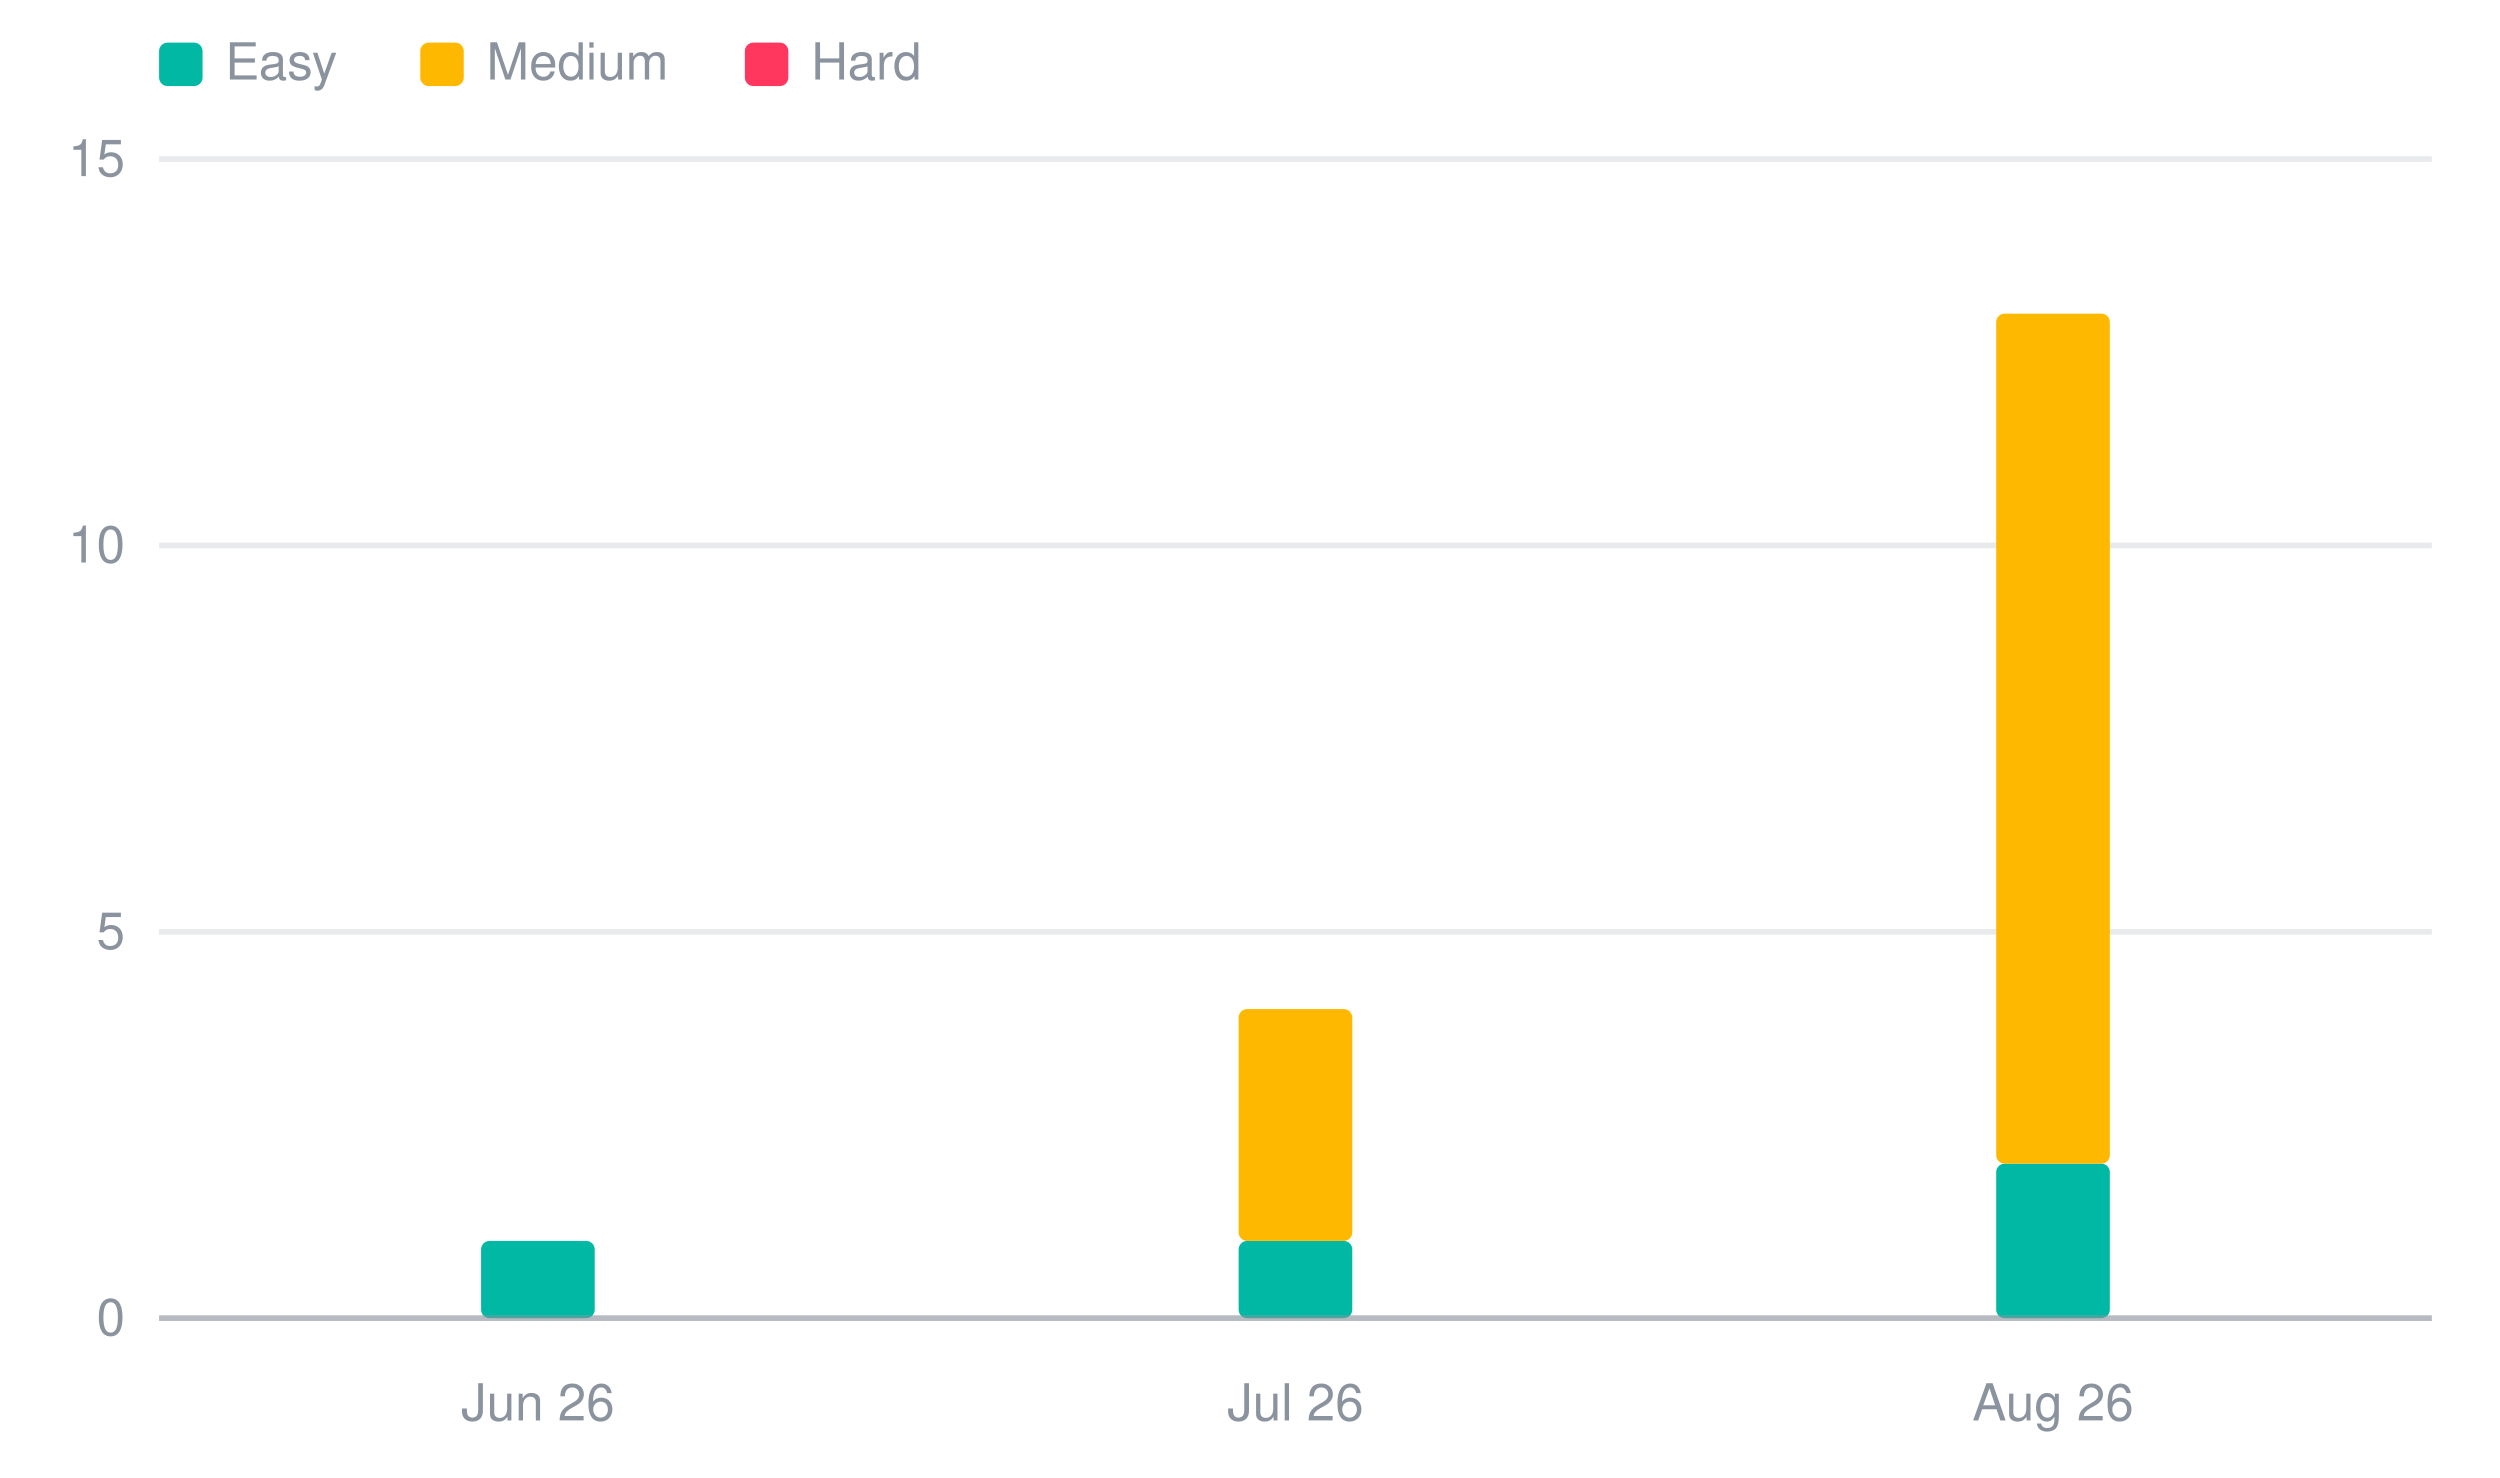
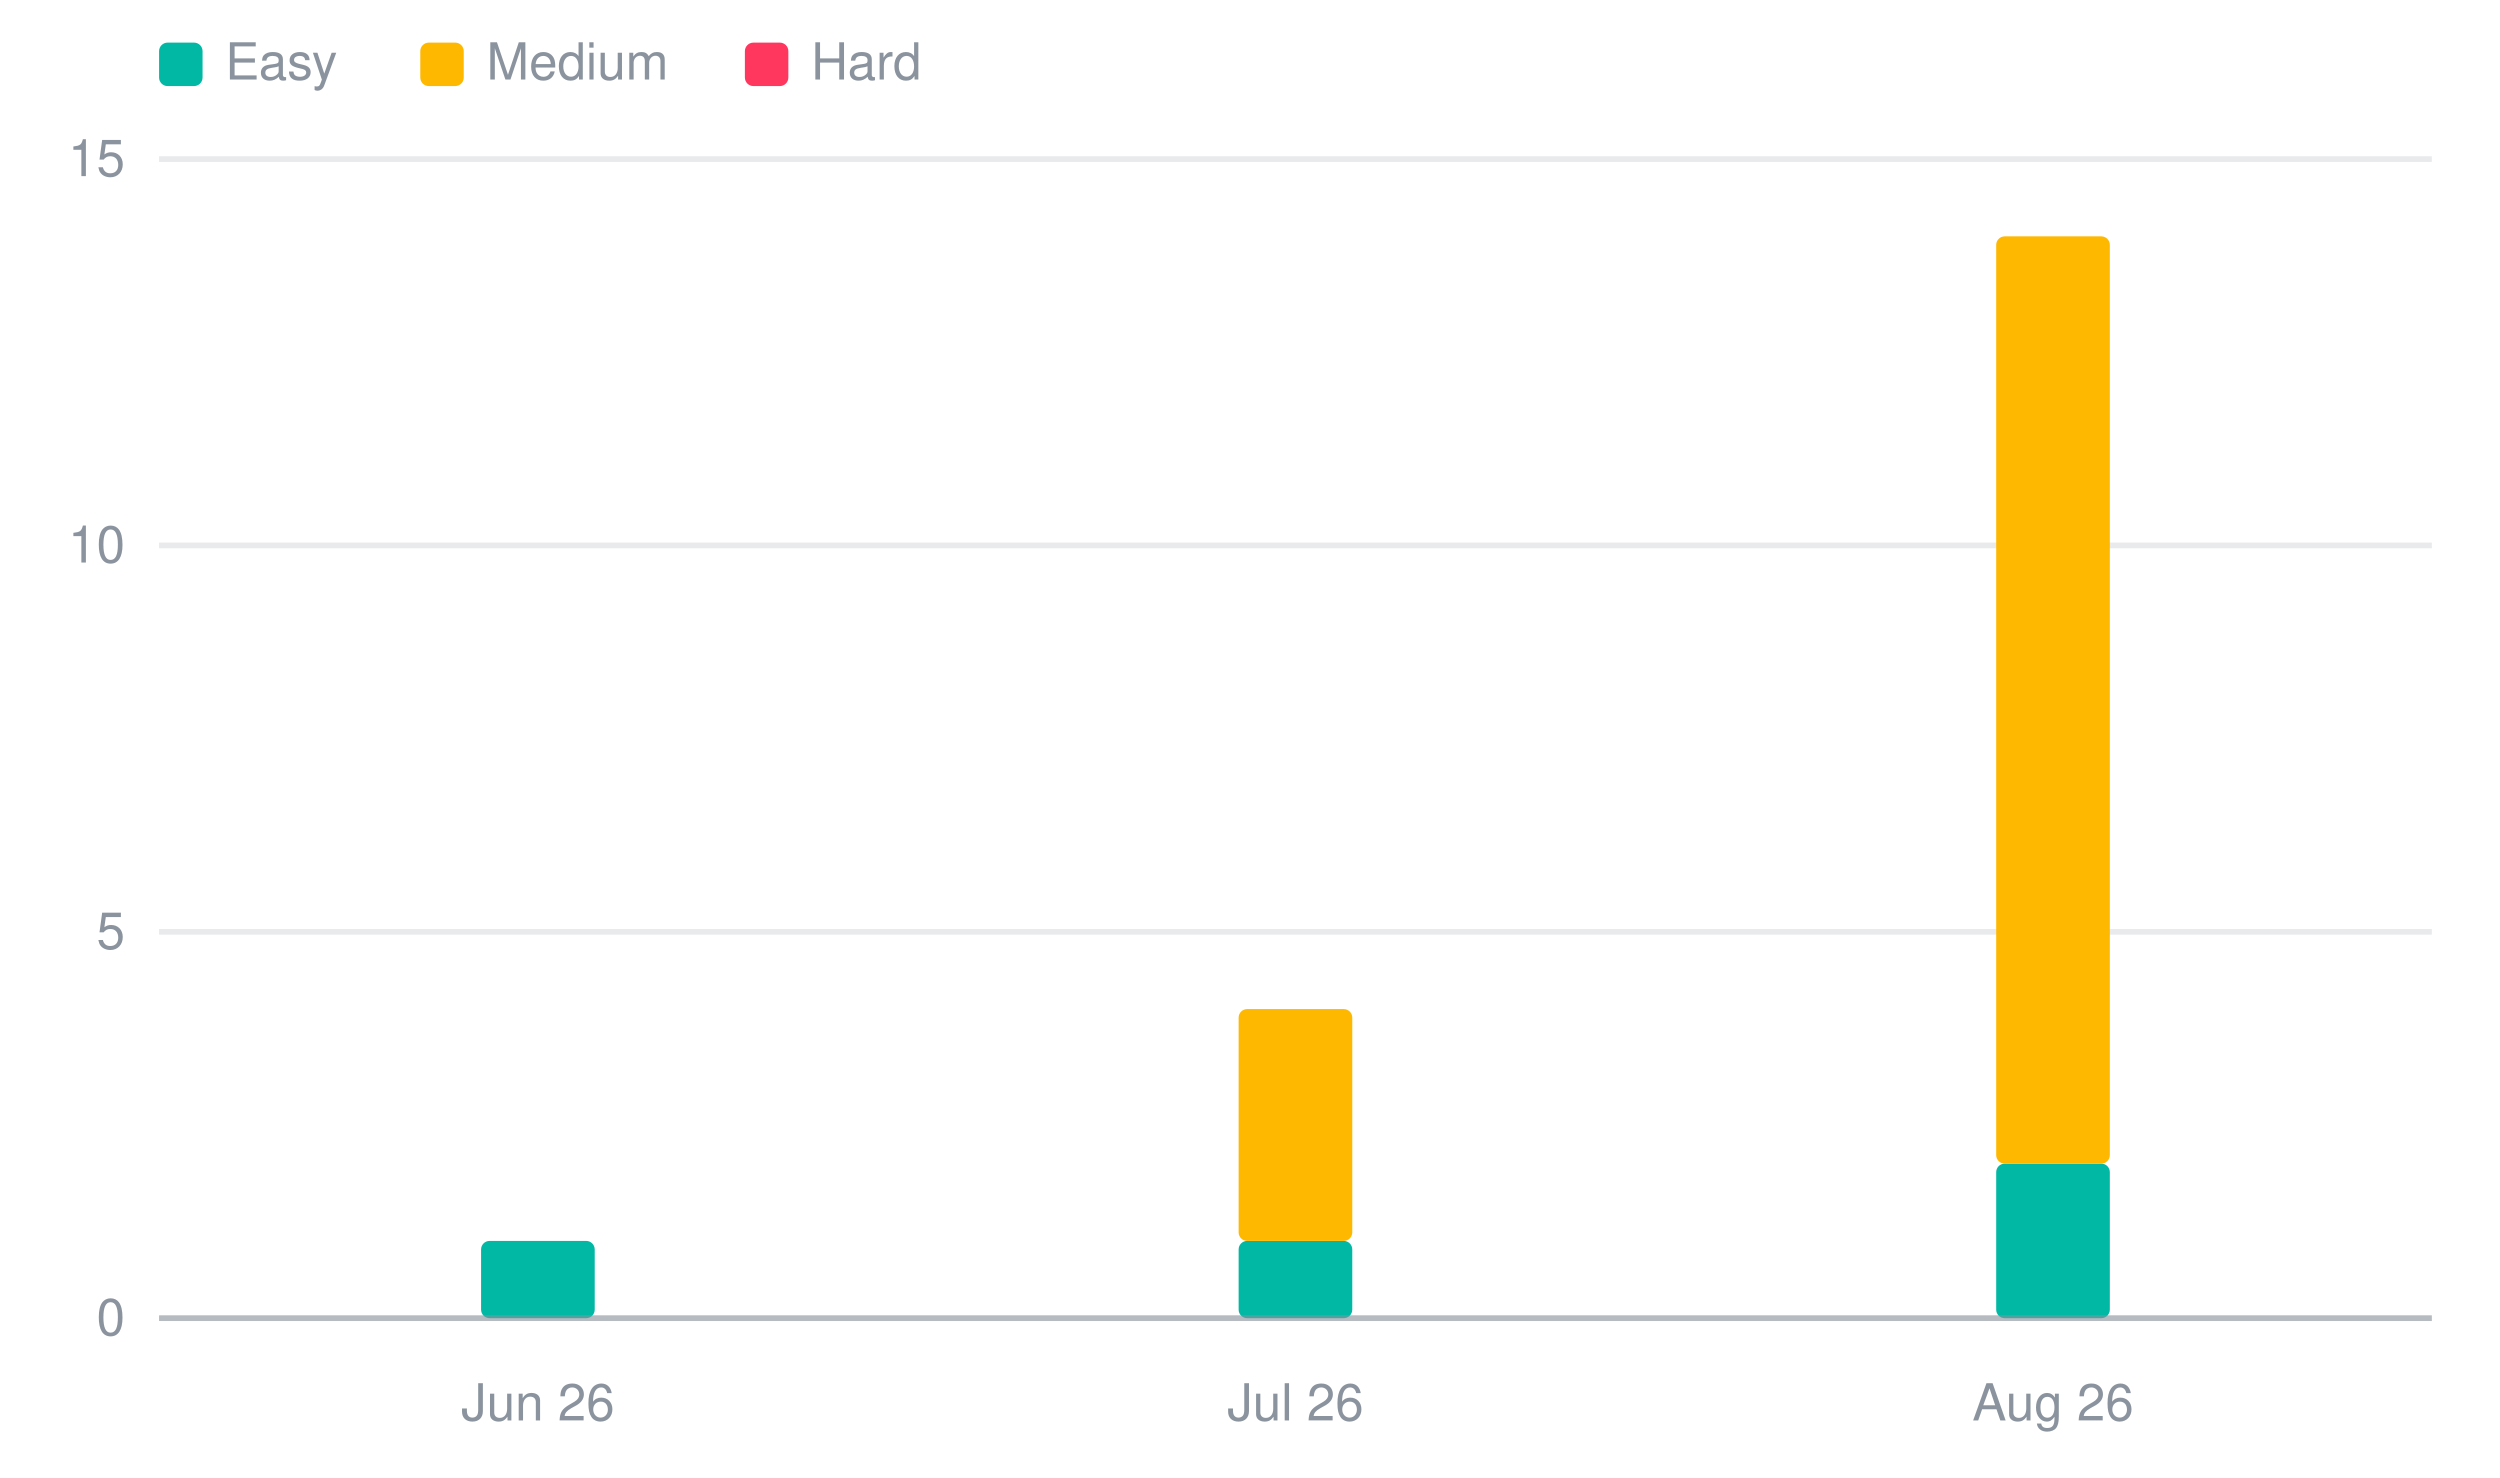
<svg xmlns="http://www.w3.org/2000/svg" viewBox="0 0 440 260" width="440" height="260" role="img" font-family="system-ui, -apple-system, Segoe UI, Helvetica, Arial, sans-serif">
  <line x1="28" y1="232" x2="428" y2="232" stroke="#8b949e" stroke-width="1" opacity="0.2" />
  <text x="22" y="235" font-size="9" fill="#8b949e" text-anchor="end" font-weight="normal" opacity="1">0</text>
  <line x1="28" y1="164" x2="428" y2="164" stroke="#8b949e" stroke-width="1" opacity="0.2" />
  <text x="22" y="167" font-size="9" fill="#8b949e" text-anchor="end" font-weight="normal" opacity="1">5</text>
  <line x1="28" y1="96" x2="428" y2="96" stroke="#8b949e" stroke-width="1" opacity="0.2" />
  <text x="22" y="99" font-size="9" fill="#8b949e" text-anchor="end" font-weight="normal" opacity="1">10</text>
  <line x1="28" y1="28" x2="428" y2="28" stroke="#8b949e" stroke-width="1" opacity="0.2" />
  <text x="22" y="31" font-size="9" fill="#8b949e" text-anchor="end" font-weight="normal" opacity="1">15</text>
  <rect x="84.67" y="218.4" width="20" height="13.6" rx="1.5" fill="#00b8a3" opacity="1" />
  <text x="94.67" y="250" font-size="9" fill="#8b949e" text-anchor="middle" font-weight="normal" opacity="1">Jun 26</text>
  <rect x="218" y="218.4" width="20" height="13.6" rx="1.5" fill="#00b8a3" opacity="1" />
  <rect x="218" y="177.6" width="20" height="40.8" rx="1.5" fill="#ffb800" opacity="1" />
  <text x="228" y="250" font-size="9" fill="#8b949e" text-anchor="middle" font-weight="normal" opacity="1">Jul 26</text>
  <rect x="351.33" y="204.8" width="20" height="27.2" rx="1.5" fill="#00b8a3" opacity="1" />
-   <rect x="351.33" y="55.2" width="20" height="149.6" rx="1.5" fill="#ffb800" opacity="1" />
+   <rect x="351.33" y="41.6" width="20" height="163.2" rx="1.5" fill="#ffb800" opacity="1" />
  <text x="361.33" y="250" font-size="9" fill="#8b949e" text-anchor="middle" font-weight="normal" opacity="1">Aug 26</text>
  <line x1="28" y1="232" x2="428" y2="232" stroke="#8b949e" stroke-width="1" opacity="0.55" />
  <rect x="28" y="7.5" width="7.65" height="7.65" rx="1.5" fill="#00b8a3" opacity="1" />
  <text x="39.65" y="14" font-size="9" fill="#8b949e" text-anchor="start" font-weight="normal" opacity="1">Easy</text>
  <rect x="73.97" y="7.5" width="7.65" height="7.65" rx="1.5" fill="#ffb800" opacity="1" />
  <text x="85.62" y="14" font-size="9" fill="#8b949e" text-anchor="start" font-weight="normal" opacity="1">Medium</text>
  <rect x="131.1" y="7.5" width="7.65" height="7.65" rx="1.5" fill="#ff375f" opacity="1" />
  <text x="142.75" y="14" font-size="9" fill="#8b949e" text-anchor="start" font-weight="normal" opacity="1">Hard</text>
</svg>
